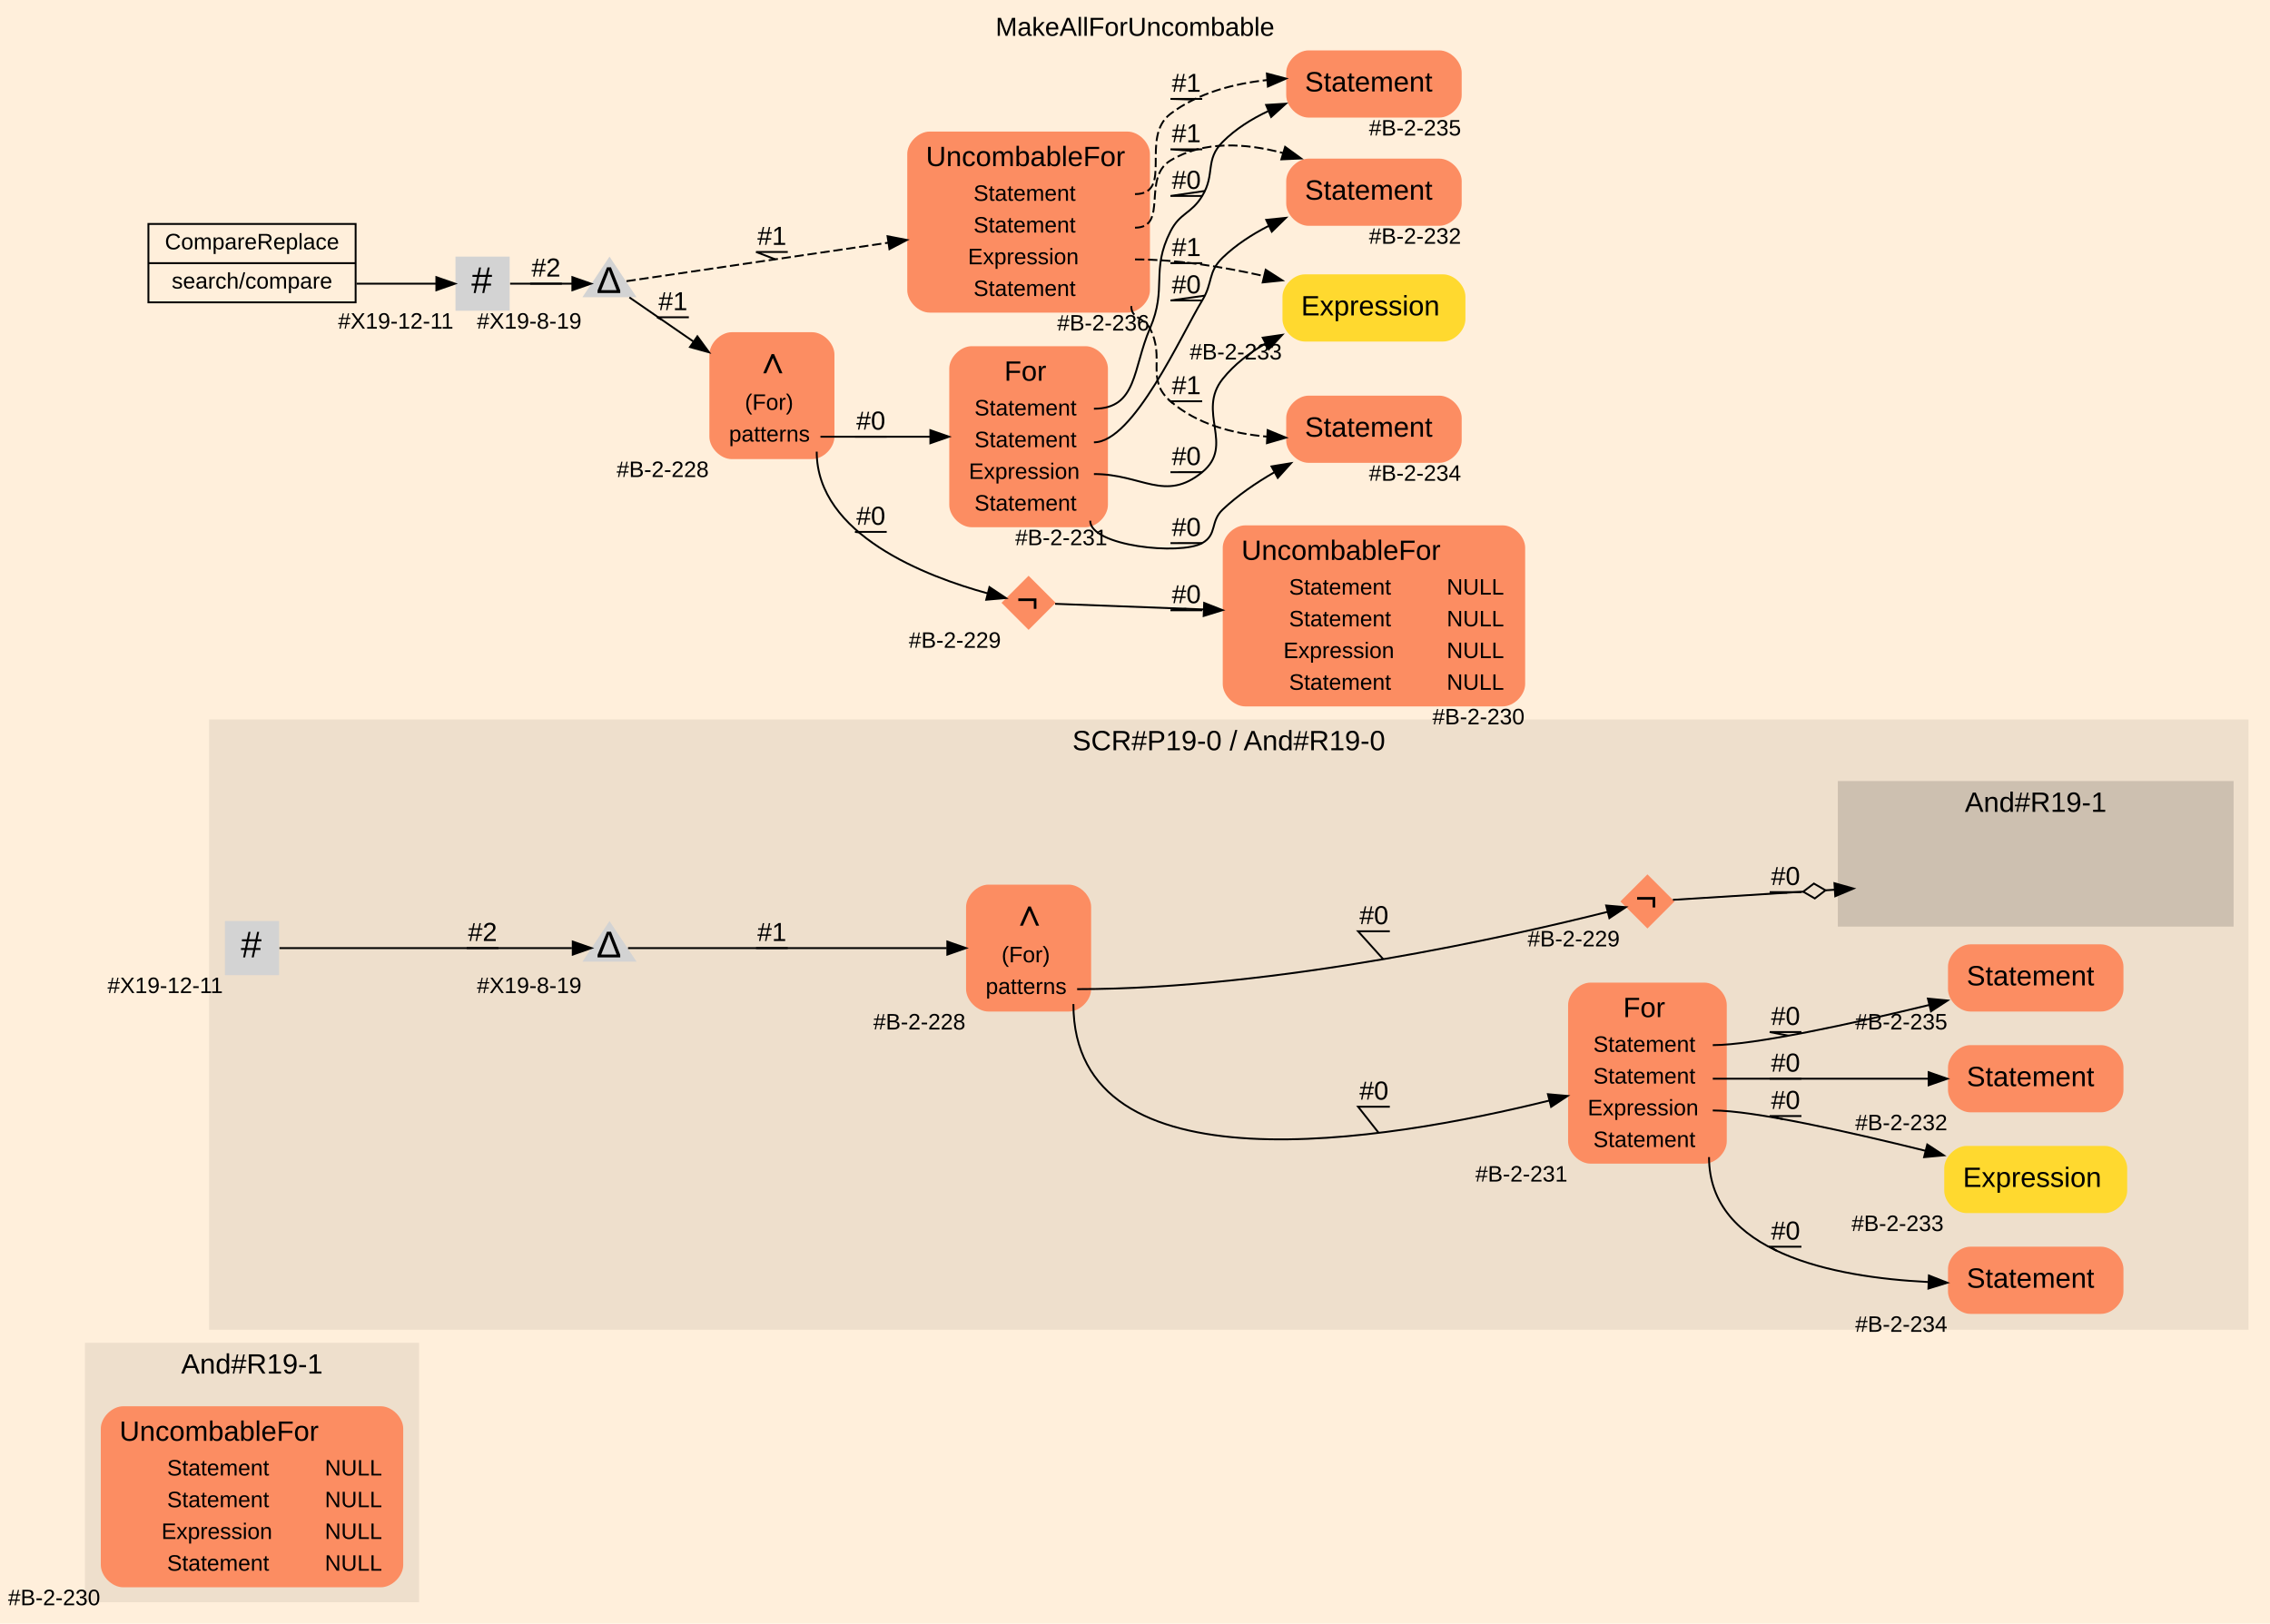
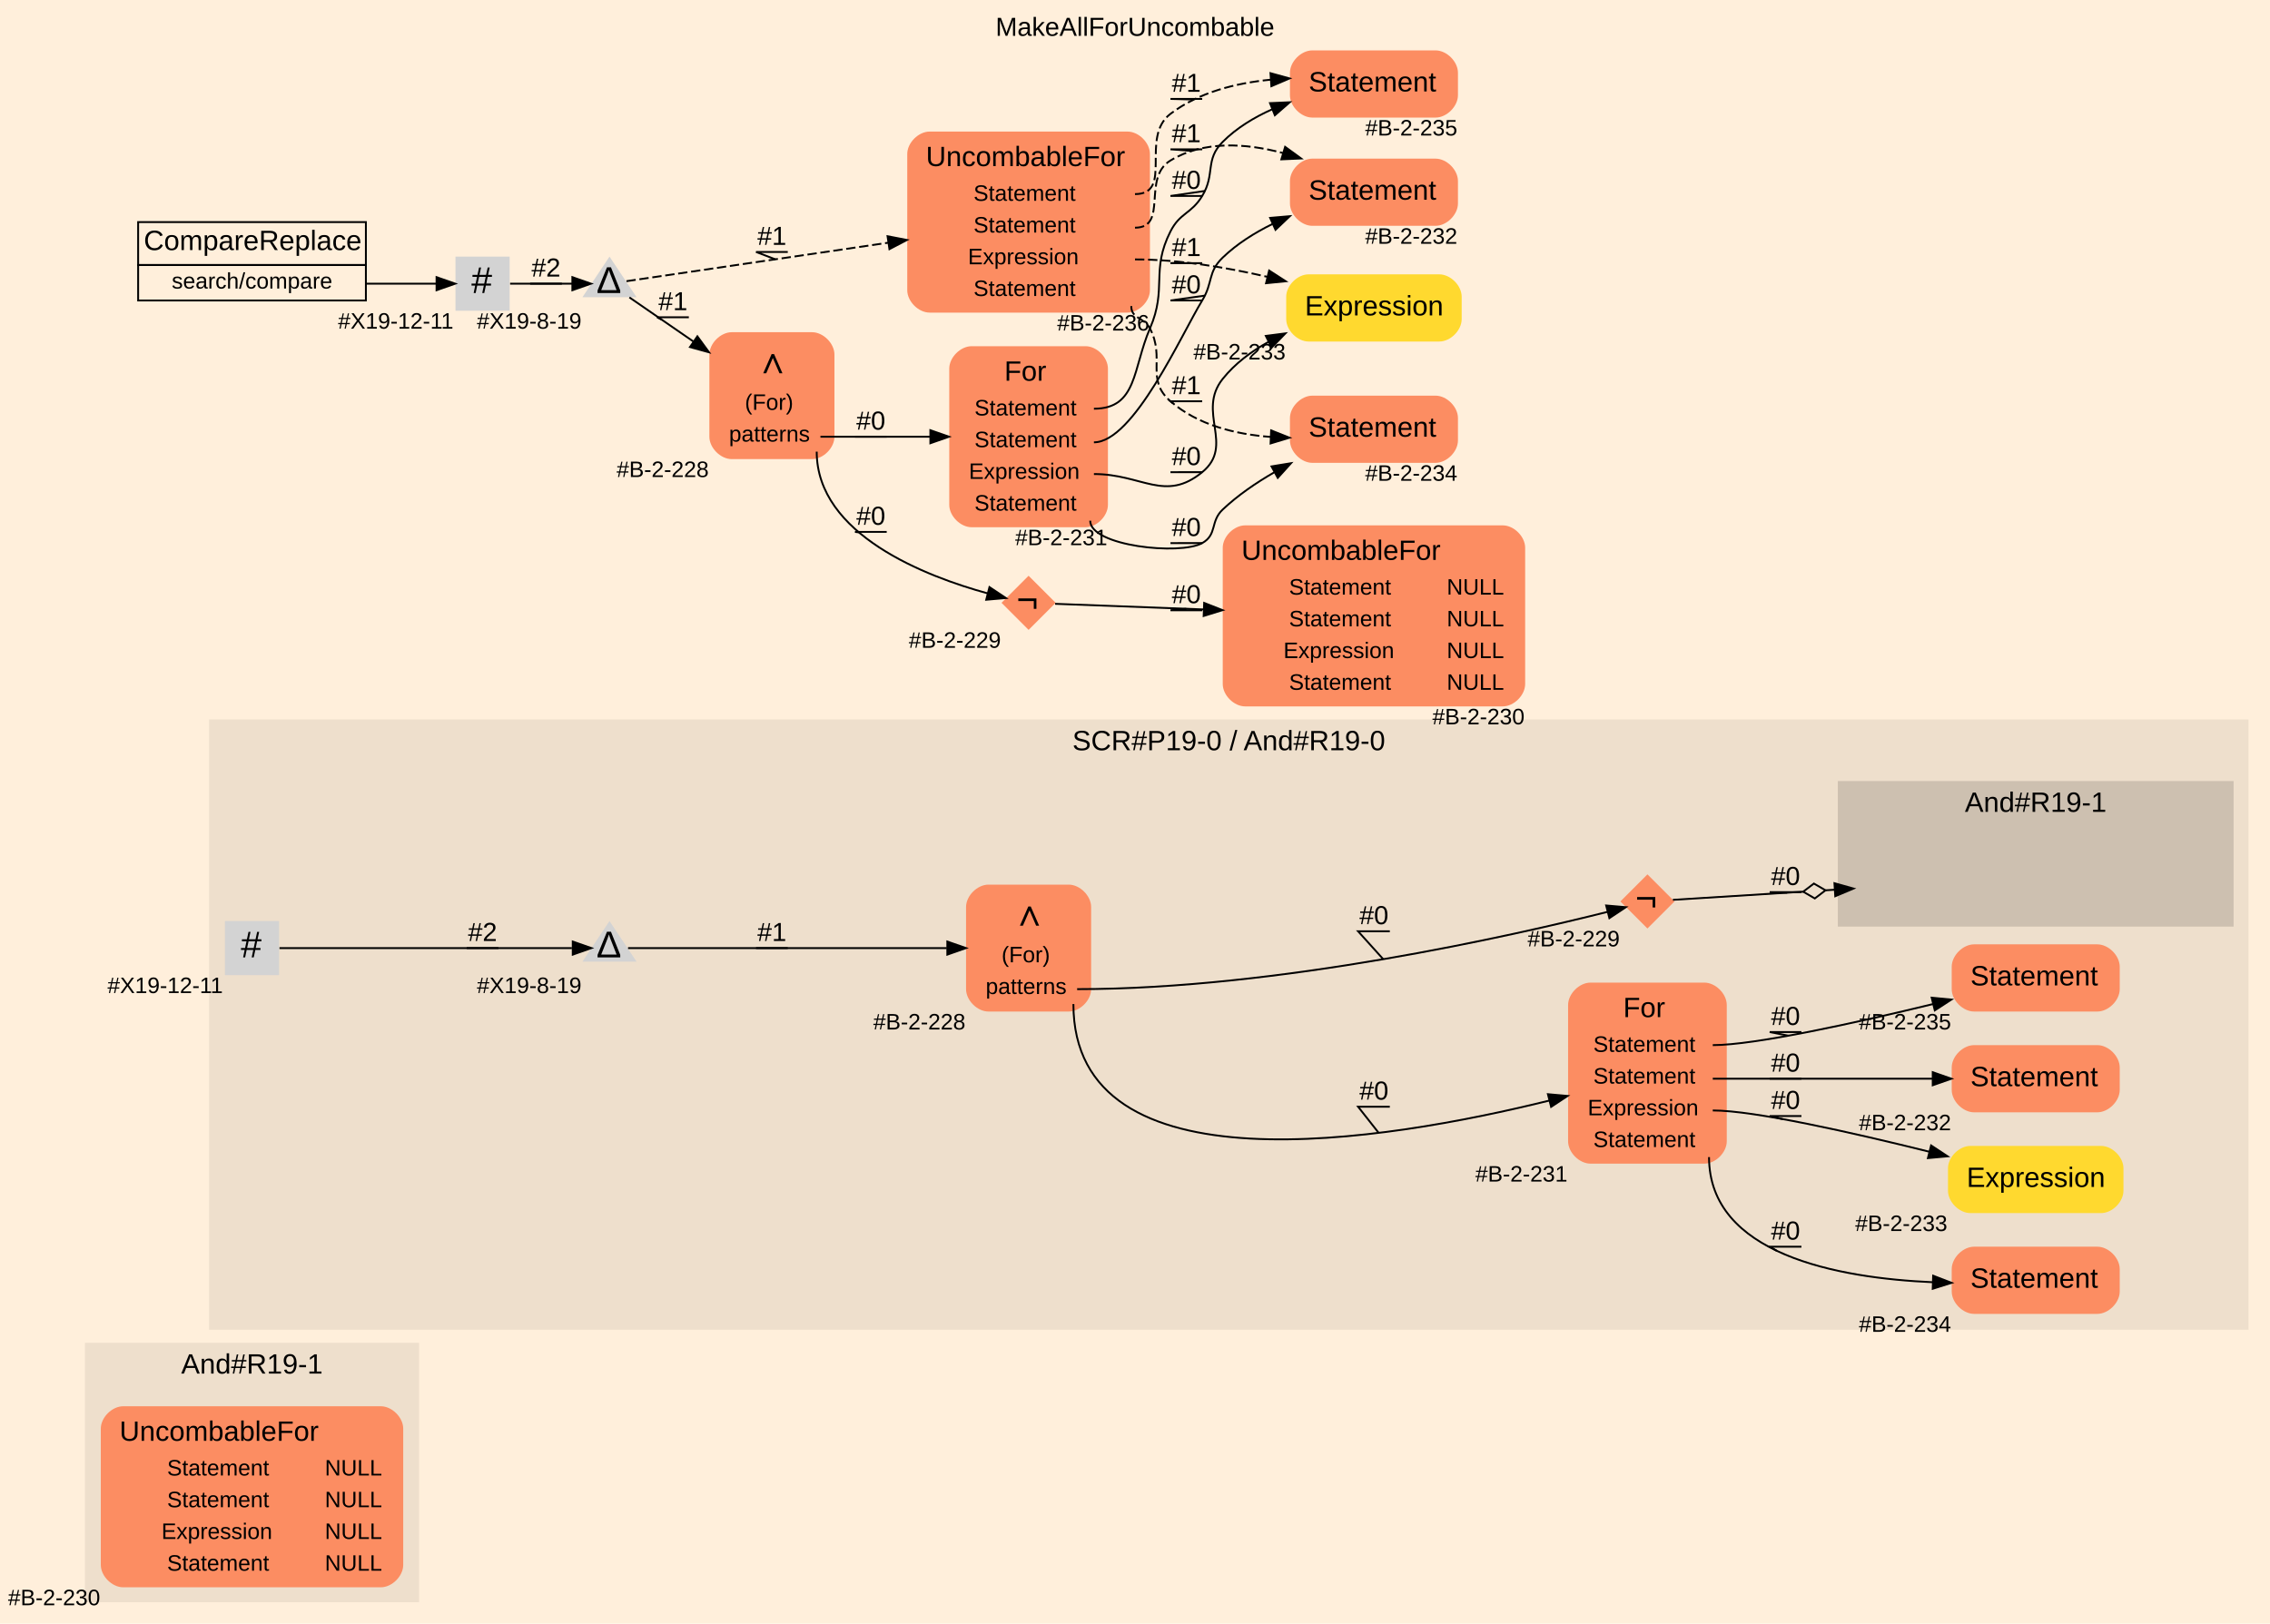
<svg xmlns="http://www.w3.org/2000/svg" width="1216pt" height="870pt" viewBox="0.00 0.00 1216.00 870.00">
  <g id="graph0" class="graph" transform="scale(1 1) rotate(0) translate(4 866)">
    <polygon fill="#ffefdb" stroke="transparent" points="-4,4 -4,-866 1212,-866 1212,4 -4,4" />
    <text text-anchor="middle" x="604" y="-846.8" font-family="Arial" font-size="14.00" fill="#000000">MakeAllForUncombable</text>
    <g id="clust1" class="cluster">
      <polygon fill="#eedfcc" stroke="#eedfcc" points="42,-8 42,-146 220,-146 220,-8 42,-8" />
      <text text-anchor="middle" x="131" y="-130" font-family="Arial" font-size="15.00" fill="#000000">And#R19-1</text>
    </g>
    <g id="clust2" class="cluster">
      <polygon fill="#eedfcc" stroke="#eedfcc" points="108.5,-154 108.5,-480 1200,-480 1200,-154 108.5,-154" />
      <text text-anchor="middle" x="654.25" y="-464" font-family="Arial" font-size="15.00" fill="#000000">SCR#P19-0 / And#R19-0</text>
    </g>
    <g id="clust3" class="cluster">
      <polygon fill="#cdc0b0" stroke="#cdc0b0" points="981,-370 981,-447 1192,-447 1192,-370 981,-370" />
      <text text-anchor="middle" x="1086.5" y="-431" font-family="Arial" font-size="15.00" fill="#000000">And#R19-1</text>
    </g>
    <g id="node1" class="node">
      <path fill="#fc8d62" stroke="transparent" d="M200,-112.5C200,-112.5 62,-112.5 62,-112.5 56,-112.5 50,-106.5 50,-100.5 50,-100.5 50,-27.5 50,-27.5 50,-21.5 56,-15.5 62,-15.5 62,-15.5 200,-15.5 200,-15.5 206,-15.5 212,-21.5 212,-27.5 212,-27.5 212,-100.5 212,-100.5 212,-106.5 206,-112.5 200,-112.5" />
      <text text-anchor="start" x="60" y="-94" font-family="Arial" font-size="15.00" fill="#000000">UncombableFor</text>
      <text text-anchor="start" x="85.5" y="-75.4" font-family="Arial" font-size="12.00" fill="#000000">Statement</text>
      <text text-anchor="start" x="170" y="-75.4" font-family="Arial" font-size="12.00" fill="#000000">NULL</text>
      <text text-anchor="start" x="85.5" y="-58.4" font-family="Arial" font-size="12.00" fill="#000000">Statement</text>
      <text text-anchor="start" x="170" y="-58.4" font-family="Arial" font-size="12.00" fill="#000000">NULL</text>
      <text text-anchor="start" x="82.5" y="-41.4" font-family="Arial" font-size="12.00" fill="#000000">Expression</text>
      <text text-anchor="start" x="170" y="-41.4" font-family="Arial" font-size="12.00" fill="#000000">NULL</text>
      <text text-anchor="start" x="85.5" y="-24.4" font-family="Arial" font-size="12.00" fill="#000000">Statement</text>
      <text text-anchor="start" x="170" y="-24.4" font-family="Arial" font-size="12.00" fill="#000000">NULL</text>
      <text text-anchor="middle" x="25" y="-5.9" font-family="Arial" font-size="12.00" fill="#000000">#B-2-230</text>
    </g>
    <g id="node2" class="node">
-       <path fill="#fc8d62" stroke="transparent" d="M1121.5,-360C1121.5,-360 1051.5,-360 1051.5,-360 1045.5,-360 1039.5,-354 1039.5,-348 1039.5,-348 1039.5,-336 1039.5,-336 1039.5,-330 1045.5,-324 1051.5,-324 1051.5,-324 1121.5,-324 1121.5,-324 1127.5,-324 1133.5,-330 1133.5,-336 1133.5,-336 1133.5,-348 1133.5,-348 1133.5,-354 1127.5,-360 1121.5,-360" />
-       <text text-anchor="start" x="1049.5" y="-338" font-family="Arial" font-size="15.00" fill="#000000">Statement</text>
-       <text text-anchor="middle" x="1014.5" y="-314.4" font-family="Arial" font-size="12.00" fill="#000000">#B-2-235</text>
+       <path fill="#fc8d62" stroke="transparent" d="M1119.5,-360C1119.5,-360 1053.5,-360 1053.5,-360 1047.5,-360 1041.5,-354 1041.5,-348 1041.5,-348 1041.5,-336 1041.5,-336 1041.5,-330 1047.5,-324 1053.5,-324 1053.5,-324 1119.5,-324 1119.5,-324 1125.5,-324 1131.5,-330 1131.5,-336 1131.5,-336 1131.5,-348 1131.5,-348 1131.5,-354 1125.5,-360 1119.5,-360" />
+       <text text-anchor="start" x="1051.5" y="-338" font-family="Arial" font-size="15.00" fill="#000000">Statement</text>
+       <text text-anchor="middle" x="1016.5" y="-314.4" font-family="Arial" font-size="12.00" fill="#000000">#B-2-235</text>
    </g>
    <g id="node3" class="node">
-       <path fill="#fc8d62" stroke="transparent" d="M1121.5,-306C1121.5,-306 1051.5,-306 1051.5,-306 1045.5,-306 1039.5,-300 1039.5,-294 1039.5,-294 1039.5,-282 1039.5,-282 1039.5,-276 1045.5,-270 1051.5,-270 1051.5,-270 1121.5,-270 1121.5,-270 1127.5,-270 1133.5,-276 1133.5,-282 1133.5,-282 1133.5,-294 1133.5,-294 1133.5,-300 1127.5,-306 1121.5,-306" />
-       <text text-anchor="start" x="1049.5" y="-284" font-family="Arial" font-size="15.00" fill="#000000">Statement</text>
-       <text text-anchor="middle" x="1014.5" y="-260.4" font-family="Arial" font-size="12.00" fill="#000000">#B-2-232</text>
+       <path fill="#fc8d62" stroke="transparent" d="M1119.5,-306C1119.5,-306 1053.5,-306 1053.5,-306 1047.5,-306 1041.5,-300 1041.5,-294 1041.5,-294 1041.5,-282 1041.5,-282 1041.5,-276 1047.5,-270 1053.5,-270 1053.5,-270 1119.5,-270 1119.5,-270 1125.5,-270 1131.5,-276 1131.5,-282 1131.5,-282 1131.5,-294 1131.5,-294 1131.5,-300 1125.5,-306 1119.5,-306" />
+       <text text-anchor="start" x="1051.5" y="-284" font-family="Arial" font-size="15.00" fill="#000000">Statement</text>
+       <text text-anchor="middle" x="1016.5" y="-260.4" font-family="Arial" font-size="12.00" fill="#000000">#B-2-232</text>
    </g>
    <g id="node4" class="node">
      <path fill="#fc8d62" stroke="transparent" d="M568.5,-392C568.5,-392 525.5,-392 525.5,-392 519.5,-392 513.5,-386 513.5,-380 513.5,-380 513.5,-336 513.5,-336 513.5,-330 519.5,-324 525.5,-324 525.5,-324 568.5,-324 568.5,-324 574.5,-324 580.5,-330 580.5,-336 580.5,-336 580.5,-380 580.5,-380 580.5,-386 574.5,-392 568.5,-392" />
      <text text-anchor="start" x="537.5" y="-370" font-family="Arial" font-size="20.00" fill="#000000">∧</text>
      <text text-anchor="start" x="532.5" y="-350.4" font-family="Arial" font-size="12.00" fill="#000000">(For)</text>
      <text text-anchor="start" x="524" y="-333.4" font-family="Arial" font-size="12.00" fill="#000000">patterns</text>
      <text text-anchor="middle" x="488.5" y="-314.4" font-family="Arial" font-size="12.00" fill="#000000">#B-2-228</text>
    </g>
    <g id="node6" class="node">
      <path fill="#fc8d62" stroke="transparent" d="M909,-339.5C909,-339.5 848,-339.5 848,-339.5 842,-339.5 836,-333.5 836,-327.5 836,-327.5 836,-254.5 836,-254.5 836,-248.5 842,-242.5 848,-242.5 848,-242.5 909,-242.5 909,-242.5 915,-242.5 921,-248.5 921,-254.5 921,-254.5 921,-327.5 921,-327.5 921,-333.5 915,-339.5 909,-339.5" />
      <text text-anchor="start" x="865.5" y="-321" font-family="Arial" font-size="15.00" fill="#000000">For</text>
      <text text-anchor="start" x="849.5" y="-302.4" font-family="Arial" font-size="12.00" fill="#000000">Statement</text>
      <text text-anchor="start" x="849.5" y="-285.4" font-family="Arial" font-size="12.00" fill="#000000">Statement</text>
      <text text-anchor="start" x="846.5" y="-268.4" font-family="Arial" font-size="12.00" fill="#000000">Expression</text>
      <text text-anchor="start" x="849.5" y="-251.4" font-family="Arial" font-size="12.00" fill="#000000">Statement</text>
      <text text-anchor="middle" x="811" y="-232.9" font-family="Arial" font-size="12.00" fill="#000000">#B-2-231</text>
    </g>
    <g id="edge2" class="edge">
      <path fill="none" stroke="#000000" d="M571,-328C571,-226.521 738.121,-254.556 825.956,-276.299" />
      <polygon fill="#000000" stroke="#000000" points="825.19,-279.716 835.743,-278.777 826.908,-272.93 825.19,-279.716" />
      <text text-anchor="middle" x="732" y="-276.8" font-family="Arial" font-size="14.00" fill="#000000">#0</text>
      <polyline fill="none" stroke="#000000" points="740.5,-273 723.5,-273 734.538,-258.984 " />
    </g>
    <g id="node7" class="node">
      <polygon fill="#fc8d62" stroke="#000000" stroke-width="0" points="878.5,-397.5 864,-383 878.5,-368.5 893,-383 878.5,-397.5" />
      <text text-anchor="start" x="872" y="-378" font-family="Arial" font-size="20.00" fill="#000000">¬</text>
      <text text-anchor="middle" x="839" y="-358.9" font-family="Arial" font-size="12.00" fill="#000000">#B-2-229</text>
    </g>
    <g id="edge1" class="edge">
      <path fill="none" stroke="#000000" d="M573,-336C680.76,-336 807.442,-364.92 857.053,-377.389" />
      <polygon fill="#000000" stroke="#000000" points="856.39,-380.832 866.945,-379.916 858.122,-374.05 856.39,-380.832" />
      <text text-anchor="middle" x="732" y="-370.8" font-family="Arial" font-size="14.00" fill="#000000">#0</text>
      <polyline fill="none" stroke="#000000" points="740.5,-367 723.5,-367 736.983,-352.044 " />
    </g>
    <g id="node5" class="node">
      <polygon fill="#d3d3d3" stroke="#000000" stroke-width="0" points="145.5,-372.5 116.5,-372.5 116.5,-343.5 145.5,-343.5 145.5,-372.5" />
      <text text-anchor="start" x="125" y="-353" font-family="Arial" font-size="20.00" fill="#000000">#</text>
      <text text-anchor="middle" x="84.5" y="-333.9" font-family="Arial" font-size="12.00" fill="#000000">#X19-12-11</text>
    </g>
    <g id="node9" class="node">
      <polygon fill="#d3d3d3" stroke="#000000" stroke-width="0" points="322.5,-372.5 308,-350.75 337,-350.75 322.5,-372.5" />
      <text text-anchor="start" x="315.5" y="-353" font-family="Arial" font-size="20.00" fill="#000000">Δ</text>
      <text text-anchor="middle" x="279.5" y="-333.9" font-family="Arial" font-size="12.00" fill="#000000">#X19-8-19</text>
    </g>
    <g id="edge3" class="edge">
      <path fill="none" stroke="#000000" d="M145.709,-358C179.68,-358 263.642,-358 302.356,-358" />
      <polygon fill="#000000" stroke="#000000" points="302.813,-361.5 312.812,-358 302.812,-354.5 302.813,-361.5" />
      <text text-anchor="middle" x="254.5" y="-361.8" font-family="Arial" font-size="14.00" fill="#000000">#2</text>
      <polyline fill="none" stroke="#000000" points="263,-358 246,-358 254.357,-358 " />
    </g>
    <g id="edge4" class="edge">
-       <path fill="none" stroke="#000000" d="M913.5,-306C935.677,-306 987.984,-317.482 1029.315,-327.478" />
-       <polygon fill="#000000" stroke="#000000" points="1028.747,-330.942 1039.292,-329.912 1030.407,-324.141 1028.747,-330.942" />
+       <path fill="none" stroke="#000000" d="M913.5,-306C936.079,-306 989.89,-317.902 1031.551,-328.019" />
+       <polygon fill="#000000" stroke="#000000" points="1030.768,-331.431 1041.314,-330.411 1032.434,-324.632 1030.768,-331.431" />
      <text text-anchor="middle" x="952.5" y="-316.8" font-family="Arial" font-size="14.00" fill="#000000">#0</text>
-       <polyline fill="none" stroke="#000000" points="961,-313 944,-313 954.097,-311.071 " />
+       <polyline fill="none" stroke="#000000" points="961,-313 944,-313 954.052,-311.062 " />
    </g>
    <g id="edge5" class="edge">
-       <path fill="none" stroke="#000000" d="M913.5,-288C952.015,-288 995.353,-288 1029.018,-288" />
-       <polygon fill="#000000" stroke="#000000" points="1029.139,-291.5 1039.139,-288 1029.139,-284.5 1029.139,-291.5" />
+       <path fill="none" stroke="#000000" d="M913.5,-288C952.831,-288 997.193,-288 1031.146,-288" />
+       <polygon fill="#000000" stroke="#000000" points="1031.332,-291.5 1041.332,-288 1031.332,-284.5 1031.332,-291.5" />
      <text text-anchor="middle" x="952.5" y="-291.8" font-family="Arial" font-size="14.00" fill="#000000">#0</text>
-       <polyline fill="none" stroke="#000000" points="961,-288 944,-288 952.459,-288 " />
+       <polyline fill="none" stroke="#000000" points="961,-288 944,-288 952.336,-288 " />
    </g>
    <g id="node8" class="node">
-       <path fill="#ffd92f" stroke="transparent" d="M1123.5,-252C1123.5,-252 1049.5,-252 1049.5,-252 1043.5,-252 1037.5,-246 1037.5,-240 1037.5,-240 1037.5,-228 1037.5,-228 1037.5,-222 1043.5,-216 1049.5,-216 1049.5,-216 1123.5,-216 1123.5,-216 1129.5,-216 1135.5,-222 1135.5,-228 1135.5,-228 1135.5,-240 1135.5,-240 1135.5,-246 1129.5,-252 1123.5,-252" />
-       <text text-anchor="start" x="1047.5" y="-230" font-family="Arial" font-size="15.00" fill="#000000">Expression</text>
-       <text text-anchor="middle" x="1012.5" y="-206.4" font-family="Arial" font-size="12.00" fill="#000000">#B-2-233</text>
+       <path fill="#ffd92f" stroke="transparent" d="M1121.5,-252C1121.5,-252 1051.5,-252 1051.5,-252 1045.5,-252 1039.5,-246 1039.5,-240 1039.5,-240 1039.5,-228 1039.5,-228 1039.5,-222 1045.5,-216 1051.5,-216 1051.5,-216 1121.5,-216 1121.5,-216 1127.5,-216 1133.5,-222 1133.5,-228 1133.5,-228 1133.5,-240 1133.5,-240 1133.5,-246 1127.5,-252 1121.5,-252" />
+       <text text-anchor="start" x="1049.5" y="-230" font-family="Arial" font-size="15.00" fill="#000000">Expression</text>
+       <text text-anchor="middle" x="1014.5" y="-206.4" font-family="Arial" font-size="12.00" fill="#000000">#B-2-233</text>
    </g>
    <g id="edge6" class="edge">
-       <path fill="none" stroke="#000000" d="M913.5,-271C935.348,-271 986.343,-259.573 1027.341,-249.419" />
-       <polygon fill="#000000" stroke="#000000" points="1028.404,-252.761 1037.256,-246.941 1026.706,-245.97 1028.404,-252.761" />
+       <path fill="none" stroke="#000000" d="M913.5,-271C935.75,-271 988.228,-259.149 1029.592,-248.861" />
+       <polygon fill="#000000" stroke="#000000" points="1030.457,-252.252 1039.304,-246.423 1028.753,-245.463 1030.457,-252.252" />
      <text text-anchor="middle" x="952.5" y="-271.8" font-family="Arial" font-size="14.00" fill="#000000">#0</text>
-       <polyline fill="none" stroke="#000000" points="961,-268 944,-268 951.021,-266.361 " />
+       <polyline fill="none" stroke="#000000" points="961,-268 944,-268 950.947,-266.375 " />
    </g>
    <g id="node10" class="node">
-       <path fill="#fc8d62" stroke="transparent" d="M1121.5,-198C1121.5,-198 1051.5,-198 1051.5,-198 1045.5,-198 1039.5,-192 1039.5,-186 1039.5,-186 1039.5,-174 1039.5,-174 1039.5,-168 1045.5,-162 1051.5,-162 1051.5,-162 1121.5,-162 1121.5,-162 1127.5,-162 1133.5,-168 1133.5,-174 1133.5,-174 1133.5,-186 1133.5,-186 1133.5,-192 1127.5,-198 1121.5,-198" />
-       <text text-anchor="start" x="1049.5" y="-176" font-family="Arial" font-size="15.00" fill="#000000">Statement</text>
-       <text text-anchor="middle" x="1014.5" y="-152.4" font-family="Arial" font-size="12.00" fill="#000000">#B-2-234</text>
+       <path fill="#fc8d62" stroke="transparent" d="M1119.5,-198C1119.5,-198 1053.5,-198 1053.5,-198 1047.5,-198 1041.5,-192 1041.5,-186 1041.5,-186 1041.5,-174 1041.5,-174 1041.5,-168 1047.5,-162 1053.5,-162 1053.5,-162 1119.5,-162 1119.5,-162 1125.5,-162 1131.5,-168 1131.5,-174 1131.5,-174 1131.5,-186 1131.5,-186 1131.5,-192 1125.5,-198 1119.5,-198" />
+       <text text-anchor="start" x="1051.5" y="-176" font-family="Arial" font-size="15.00" fill="#000000">Statement</text>
+       <text text-anchor="middle" x="1016.5" y="-152.4" font-family="Arial" font-size="12.00" fill="#000000">#B-2-234</text>
    </g>
    <g id="edge7" class="edge">
-       <path fill="none" stroke="#000000" d="M911.5,-246C911.5,-194.813 977.857,-181.64 1028.849,-179.073" />
-       <polygon fill="#000000" stroke="#000000" points="1029.282,-182.56 1039.142,-178.685 1029.018,-175.565 1029.282,-182.56" />
+       <path fill="none" stroke="#000000" d="M911.5,-246C911.5,-193.945 980.127,-181.204 1031.429,-178.952" />
+       <polygon fill="#000000" stroke="#000000" points="1031.55,-182.45 1041.433,-178.633 1031.327,-175.453 1031.55,-182.45" />
      <text text-anchor="middle" x="952.5" y="-201.8" font-family="Arial" font-size="14.00" fill="#000000">#0</text>
-       <polyline fill="none" stroke="#000000" points="961,-198 944,-198 947.866,-195.752 " />
+       <polyline fill="none" stroke="#000000" points="961,-198 944,-198 947.885,-195.744 " />
    </g>
    <g id="node11" class="node">
</g>
    <g id="edge8" class="edge">
      <path fill="none" stroke="#000000" d="M892.148,-383.853C907.362,-384.804 933.582,-386.443 961.925,-388.214" />
      <polygon fill="#000000" stroke="#000000" points="978.677,-392.768 988.876,-389.899 979.114,-385.781 978.677,-392.768" />
      <polyline fill="none" stroke="#000000" points="978.895,-389.275 973.905,-388.963 " />
      <polygon fill="none" stroke="#000000" points="961.928,-388.214 968.166,-384.596 973.905,-388.963 967.667,-392.581 961.928,-388.214" />
      <text text-anchor="middle" x="952.5" y="-391.8" font-family="Arial" font-size="14.00" fill="#000000">#0</text>
      <polyline fill="none" stroke="#000000" points="961,-388 944,-388 953.364,-387.679 " />
    </g>
    <g id="edge9" class="edge">
      <path fill="none" stroke="#000000" d="M332.436,-358C361.792,-358 449.43,-358 503.192,-358" />
      <polygon fill="#000000" stroke="#000000" points="503.465,-361.5 513.465,-358 503.465,-354.5 503.465,-361.5" />
      <text text-anchor="middle" x="409.5" y="-361.8" font-family="Arial" font-size="14.00" fill="#000000">#1</text>
      <polyline fill="none" stroke="#000000" points="418,-358 401,-358 408.473,-358 " />
    </g>
    <g id="node12" class="node">
-       <polygon fill="#ffefdb" stroke="#000000" points="75.5,-704 75.5,-746 186.5,-746 186.5,-704 75.5,-704" />
-       <text text-anchor="middle" x="131" y="-732.4" font-family="Arial" font-size="12.00" fill="#000000">CompareReplace</text>
-       <polyline fill="none" stroke="#000000" points="75.5,-725 186.5,-725 " />
-       <text text-anchor="middle" x="131" y="-711.4" font-family="Arial" font-size="12.00" fill="#000000">search/compare</text>
+       <polygon fill="#ffefdb" stroke="transparent" points="200,-751 62,-751 62,-701 200,-701 200,-751" />
+       <polygon fill="none" stroke="#000000" points="70,-724 70,-747 192,-747 192,-724 70,-724" />
+       <text text-anchor="start" x="73" y="-732" font-family="Arial" font-size="15.00" fill="#000000">CompareReplace</text>
+       <polygon fill="none" stroke="#000000" points="70,-705 70,-724 192,-724 192,-705 70,-705" />
+       <text text-anchor="start" x="88" y="-711.4" font-family="Arial" font-size="12.00" fill="#000000">search/compare</text>
    </g>
    <g id="node13" class="node">
      <polygon fill="#d3d3d3" stroke="#000000" stroke-width="0" points="269,-728.5 240,-728.5 240,-699.5 269,-699.5 269,-728.5" />
      <text text-anchor="start" x="248.5" y="-709" font-family="Arial" font-size="20.00" fill="#000000">#</text>
      <text text-anchor="middle" x="208" y="-689.9" font-family="Arial" font-size="12.00" fill="#000000">#X19-12-11</text>
    </g>
    <g id="edge10" class="edge">
-       <path fill="none" stroke="#000000" d="M187,-714C201.049,-714 216.742,-714 229.459,-714" />
-       <polygon fill="#000000" stroke="#000000" points="229.752,-717.5 239.752,-714 229.752,-710.5 229.752,-717.5" />
+       <path fill="none" stroke="#000000" d="M192,-714C204.416,-714 218.22,-714 229.69,-714" />
+       <polygon fill="#000000" stroke="#000000" points="229.851,-717.5 239.851,-714 229.851,-710.5 229.851,-717.5" />
    </g>
    <g id="node14" class="node">
      <polygon fill="#d3d3d3" stroke="#000000" stroke-width="0" points="322.5,-728.5 308,-706.75 337,-706.75 322.5,-728.5" />
      <text text-anchor="start" x="315.5" y="-709" font-family="Arial" font-size="20.00" fill="#000000">Δ</text>
      <text text-anchor="middle" x="279.5" y="-689.9" font-family="Arial" font-size="12.00" fill="#000000">#X19-8-19</text>
    </g>
    <g id="edge11" class="edge">
      <path fill="none" stroke="#000000" d="M269.255,-714C278.996,-714 291.879,-714 302.533,-714" />
      <polygon fill="#000000" stroke="#000000" points="302.603,-717.5 312.603,-714 302.603,-710.5 302.603,-717.5" />
      <text text-anchor="middle" x="288.5" y="-717.8" font-family="Arial" font-size="14.00" fill="#000000">#2</text>
      <polyline fill="none" stroke="#000000" points="297,-714 280,-714 288.262,-714 " />
    </g>
    <g id="node15" class="node">
      <path fill="#fc8d62" stroke="transparent" d="M431,-688C431,-688 388,-688 388,-688 382,-688 376,-682 376,-676 376,-676 376,-632 376,-632 376,-626 382,-620 388,-620 388,-620 431,-620 431,-620 437,-620 443,-626 443,-632 443,-632 443,-676 443,-676 443,-682 437,-688 431,-688" />
      <text text-anchor="start" x="400" y="-666" font-family="Arial" font-size="20.00" fill="#000000">∧</text>
      <text text-anchor="start" x="395" y="-646.4" font-family="Arial" font-size="12.00" fill="#000000">(For)</text>
      <text text-anchor="start" x="386.5" y="-629.4" font-family="Arial" font-size="12.00" fill="#000000">patterns</text>
      <text text-anchor="middle" x="351" y="-610.4" font-family="Arial" font-size="12.00" fill="#000000">#B-2-228</text>
    </g>
    <g id="edge12" class="edge">
      <path fill="none" stroke="#000000" d="M333.168,-706.643C341.878,-700.636 354.786,-691.734 367.52,-682.952" />
      <polygon fill="#000000" stroke="#000000" points="369.572,-685.788 375.817,-677.23 365.598,-680.026 369.572,-685.788" />
      <text text-anchor="middle" x="356.5" y="-699.8" font-family="Arial" font-size="14.00" fill="#000000">#1</text>
      <polyline fill="none" stroke="#000000" points="365,-696 348,-696 350.509,-694.683 " />
    </g>
    <g id="node23" class="node">
      <path fill="#fc8d62" stroke="transparent" d="M600,-795.5C600,-795.5 494,-795.5 494,-795.5 488,-795.5 482,-789.5 482,-783.5 482,-783.5 482,-710.5 482,-710.5 482,-704.5 488,-698.5 494,-698.5 494,-698.5 600,-698.5 600,-698.5 606,-698.5 612,-704.5 612,-710.5 612,-710.5 612,-783.5 612,-783.5 612,-789.5 606,-795.5 600,-795.5" />
      <text text-anchor="start" x="492" y="-777" font-family="Arial" font-size="15.00" fill="#000000">UncombableFor</text>
      <text text-anchor="start" x="517.5" y="-758.4" font-family="Arial" font-size="12.00" fill="#000000">Statement</text>
      <text text-anchor="start" x="517.5" y="-741.4" font-family="Arial" font-size="12.00" fill="#000000">Statement</text>
      <text text-anchor="start" x="514.5" y="-724.4" font-family="Arial" font-size="12.00" fill="#000000">Expression</text>
      <text text-anchor="start" x="517.5" y="-707.4" font-family="Arial" font-size="12.00" fill="#000000">Statement</text>
      <text text-anchor="middle" x="587" y="-688.9" font-family="Arial" font-size="12.00" fill="#000000">#B-2-236</text>
    </g>
    <g id="edge13" class="edge">
      <path fill="none" stroke="#000000" stroke-dasharray="5,2" d="M331.579,-715.335C355.045,-718.784 419.536,-728.264 471.885,-735.958" />
      <polygon fill="#000000" stroke="#000000" points="471.438,-739.43 481.84,-737.422 472.456,-732.505 471.438,-739.43" />
      <text text-anchor="middle" x="409.5" y="-734.8" font-family="Arial" font-size="14.00" fill="#000000">#1</text>
      <polyline fill="none" stroke="#000000" points="418,-731 401,-731 411.307,-727.054 " />
    </g>
    <g id="node16" class="node">
      <polygon fill="#fc8d62" stroke="#000000" stroke-width="0" points="547,-557.5 532.5,-543 547,-528.5 561.5,-543 547,-557.5" />
      <text text-anchor="start" x="540.5" y="-538" font-family="Arial" font-size="20.00" fill="#000000">¬</text>
      <text text-anchor="middle" x="507.5" y="-518.9" font-family="Arial" font-size="12.00" fill="#000000">#B-2-229</text>
    </g>
    <g id="edge14" class="edge">
      <path fill="none" stroke="#000000" d="M433.5,-624C433.5,-579.438 492.184,-557.081 525.158,-548.036" />
      <polygon fill="#000000" stroke="#000000" points="526.033,-551.425 534.854,-545.556 524.298,-544.643 526.033,-551.425" />
      <text text-anchor="middle" x="462.5" y="-584.8" font-family="Arial" font-size="14.00" fill="#000000">#0</text>
      <polyline fill="none" stroke="#000000" points="471,-581 454,-581 456.111,-580.747 " />
    </g>
    <g id="node18" class="node">
      <path fill="#fc8d62" stroke="transparent" d="M577.5,-680.5C577.5,-680.5 516.5,-680.5 516.5,-680.5 510.5,-680.5 504.5,-674.5 504.5,-668.5 504.5,-668.5 504.5,-595.5 504.5,-595.5 504.5,-589.5 510.5,-583.5 516.5,-583.5 516.5,-583.5 577.5,-583.5 577.5,-583.5 583.5,-583.5 589.5,-589.5 589.5,-595.5 589.5,-595.5 589.5,-668.5 589.5,-668.5 589.5,-674.5 583.5,-680.5 577.5,-680.5" />
      <text text-anchor="start" x="534" y="-662" font-family="Arial" font-size="15.00" fill="#000000">For</text>
      <text text-anchor="start" x="518" y="-643.4" font-family="Arial" font-size="12.00" fill="#000000">Statement</text>
      <text text-anchor="start" x="518" y="-626.4" font-family="Arial" font-size="12.00" fill="#000000">Statement</text>
      <text text-anchor="start" x="515" y="-609.4" font-family="Arial" font-size="12.00" fill="#000000">Expression</text>
      <text text-anchor="start" x="518" y="-592.4" font-family="Arial" font-size="12.00" fill="#000000">Statement</text>
      <text text-anchor="middle" x="564.5" y="-573.9" font-family="Arial" font-size="12.00" fill="#000000">#B-2-231</text>
    </g>
    <g id="edge15" class="edge">
      <path fill="none" stroke="#000000" d="M435.5,-632C454.691,-632 475.741,-632 494.331,-632" />
      <polygon fill="#000000" stroke="#000000" points="494.378,-635.5 504.378,-632 494.378,-628.5 494.378,-635.5" />
      <text text-anchor="middle" x="462.5" y="-635.8" font-family="Arial" font-size="14.00" fill="#000000">#0</text>
      <polyline fill="none" stroke="#000000" points="471,-632 454,-632 462.331,-632 " />
    </g>
    <g id="node17" class="node">
      <path fill="#fc8d62" stroke="transparent" d="M801,-584.5C801,-584.5 663,-584.5 663,-584.5 657,-584.5 651,-578.5 651,-572.5 651,-572.5 651,-499.5 651,-499.5 651,-493.5 657,-487.5 663,-487.5 663,-487.5 801,-487.5 801,-487.5 807,-487.5 813,-493.5 813,-499.5 813,-499.5 813,-572.5 813,-572.5 813,-578.5 807,-584.5 801,-584.5" />
      <text text-anchor="start" x="661" y="-566" font-family="Arial" font-size="15.00" fill="#000000">UncombableFor</text>
      <text text-anchor="start" x="686.5" y="-547.4" font-family="Arial" font-size="12.00" fill="#000000">Statement</text>
      <text text-anchor="start" x="771" y="-547.4" font-family="Arial" font-size="12.00" fill="#000000">NULL</text>
      <text text-anchor="start" x="686.5" y="-530.4" font-family="Arial" font-size="12.00" fill="#000000">Statement</text>
      <text text-anchor="start" x="771" y="-530.4" font-family="Arial" font-size="12.00" fill="#000000">NULL</text>
      <text text-anchor="start" x="683.5" y="-513.4" font-family="Arial" font-size="12.00" fill="#000000">Expression</text>
      <text text-anchor="start" x="771" y="-513.4" font-family="Arial" font-size="12.00" fill="#000000">NULL</text>
      <text text-anchor="start" x="686.5" y="-496.4" font-family="Arial" font-size="12.00" fill="#000000">Statement</text>
      <text text-anchor="start" x="771" y="-496.4" font-family="Arial" font-size="12.00" fill="#000000">NULL</text>
      <text text-anchor="middle" x="788" y="-477.9" font-family="Arial" font-size="12.00" fill="#000000">#B-2-230</text>
    </g>
    <g id="edge16" class="edge">
      <path fill="none" stroke="#000000" d="M561.21,-542.462C578.693,-541.801 609.883,-540.621 640.868,-539.448" />
      <polygon fill="#000000" stroke="#000000" points="641.043,-542.944 650.904,-539.068 640.778,-535.949 641.043,-542.944" />
      <text text-anchor="middle" x="631.5" y="-542.8" font-family="Arial" font-size="14.00" fill="#000000">#0</text>
      <polyline fill="none" stroke="#000000" points="640,-539 623,-539 631.436,-539.805 " />
    </g>
    <g id="node19" class="node">
-       <path fill="#fc8d62" stroke="transparent" d="M767,-839C767,-839 697,-839 697,-839 691,-839 685,-833 685,-827 685,-827 685,-815 685,-815 685,-809 691,-803 697,-803 697,-803 767,-803 767,-803 773,-803 779,-809 779,-815 779,-815 779,-827 779,-827 779,-833 773,-839 767,-839" />
-       <text text-anchor="start" x="695" y="-817" font-family="Arial" font-size="15.00" fill="#000000">Statement</text>
-       <text text-anchor="middle" x="754" y="-793.4" font-family="Arial" font-size="12.00" fill="#000000">#B-2-235</text>
+       <path fill="#fc8d62" stroke="transparent" d="M765,-839C765,-839 699,-839 699,-839 693,-839 687,-833 687,-827 687,-827 687,-815 687,-815 687,-809 693,-803 699,-803 699,-803 765,-803 765,-803 771,-803 777,-809 777,-815 777,-815 777,-827 777,-827 777,-833 771,-839 765,-839" />
+       <text text-anchor="start" x="697" y="-817" font-family="Arial" font-size="15.00" fill="#000000">Statement</text>
+       <text text-anchor="middle" x="752" y="-793.4" font-family="Arial" font-size="12.00" fill="#000000">#B-2-235</text>
    </g>
    <g id="edge17" class="edge">
-       <path fill="none" stroke="#000000" d="M582,-647C605.303,-647 602.737,-668.618 612,-690 621.39,-711.676 612.319,-720.93 623,-742 628.124,-752.107 634.114,-751.318 640,-761 647.161,-772.779 641.267,-780.238 651,-790 657.865,-796.885 666.419,-802.269 675.375,-806.471" />
-       <polygon fill="#000000" stroke="#000000" points="674.224,-809.784 684.799,-810.436 676.939,-803.332 674.224,-809.784" />
+       <path fill="none" stroke="#000000" d="M582,-647C605.303,-647 602.737,-668.618 612,-690 621.39,-711.676 612.319,-720.93 623,-742 628.124,-752.107 634.114,-751.318 640,-761 647.161,-772.779 641.267,-780.238 651,-790 658.412,-797.434 667.794,-803.118 677.524,-807.454" />
+       <polygon fill="#000000" stroke="#000000" points="676.322,-810.743 686.907,-811.211 678.924,-804.245 676.322,-810.743" />
      <text text-anchor="middle" x="631.5" y="-764.8" font-family="Arial" font-size="14.00" fill="#000000">#0</text>
      <polyline fill="none" stroke="#000000" points="640,-761 623,-761 641.453,-763.685 " />
    </g>
    <g id="node20" class="node">
-       <path fill="#fc8d62" stroke="transparent" d="M767,-781C767,-781 697,-781 697,-781 691,-781 685,-775 685,-769 685,-769 685,-757 685,-757 685,-751 691,-745 697,-745 697,-745 767,-745 767,-745 773,-745 779,-751 779,-757 779,-757 779,-769 779,-769 779,-775 773,-781 767,-781" />
-       <text text-anchor="start" x="695" y="-759" font-family="Arial" font-size="15.00" fill="#000000">Statement</text>
-       <text text-anchor="middle" x="754" y="-735.4" font-family="Arial" font-size="12.00" fill="#000000">#B-2-232</text>
+       <path fill="#fc8d62" stroke="transparent" d="M765,-781C765,-781 699,-781 699,-781 693,-781 687,-775 687,-769 687,-769 687,-757 687,-757 687,-751 693,-745 699,-745 699,-745 765,-745 765,-745 771,-745 777,-751 777,-757 777,-757 777,-769 777,-769 777,-775 771,-781 765,-781" />
+       <text text-anchor="start" x="697" y="-759" font-family="Arial" font-size="15.00" fill="#000000">Statement</text>
+       <text text-anchor="middle" x="752" y="-735.4" font-family="Arial" font-size="12.00" fill="#000000">#B-2-232</text>
    </g>
    <g id="edge18" class="edge">
-       <path fill="none" stroke="#000000" d="M582,-629C603.245,-629 628.914,-686.877 640,-705 645.913,-714.666 642.836,-720.142 651,-728 658.045,-734.781 666.612,-740.356 675.505,-744.905" />
-       <polygon fill="#000000" stroke="#000000" points="674.299,-748.206 684.839,-749.282 677.271,-741.868 674.299,-748.206" />
+       <path fill="none" stroke="#000000" d="M582,-629C603.245,-629 628.914,-686.877 640,-705 645.913,-714.666 642.836,-720.142 651,-728 658.611,-735.326 668,-741.245 677.656,-745.983" />
+       <polygon fill="#000000" stroke="#000000" points="676.391,-749.252 686.946,-750.171 679.268,-742.87 676.391,-749.252" />
      <text text-anchor="middle" x="631.5" y="-708.8" font-family="Arial" font-size="14.00" fill="#000000">#0</text>
      <polyline fill="none" stroke="#000000" points="640,-705 623,-705 641.443,-707.614 " />
    </g>
    <g id="node21" class="node">
-       <path fill="#ffd92f" stroke="transparent" d="M769,-719C769,-719 695,-719 695,-719 689,-719 683,-713 683,-707 683,-707 683,-695 683,-695 683,-689 689,-683 695,-683 695,-683 769,-683 769,-683 775,-683 781,-689 781,-695 781,-695 781,-707 781,-707 781,-713 775,-719 769,-719" />
-       <text text-anchor="start" x="693" y="-697" font-family="Arial" font-size="15.00" fill="#000000">Expression</text>
-       <text text-anchor="middle" x="658" y="-673.4" font-family="Arial" font-size="12.00" fill="#000000">#B-2-233</text>
+       <path fill="#ffd92f" stroke="transparent" d="M767,-719C767,-719 697,-719 697,-719 691,-719 685,-713 685,-707 685,-707 685,-695 685,-695 685,-689 691,-683 697,-683 697,-683 767,-683 767,-683 773,-683 779,-689 779,-695 779,-695 779,-707 779,-707 779,-713 773,-719 767,-719" />
+       <text text-anchor="start" x="695" y="-697" font-family="Arial" font-size="15.00" fill="#000000">Expression</text>
+       <text text-anchor="middle" x="660" y="-673.4" font-family="Arial" font-size="12.00" fill="#000000">#B-2-233</text>
    </g>
    <g id="edge19" class="edge">
-       <path fill="none" stroke="#000000" d="M582,-612C607.782,-612 620.046,-596.674 640,-613 657.61,-627.409 636.793,-645.227 651,-663 657.119,-670.654 665.14,-676.844 673.756,-681.826" />
-       <polygon fill="#000000" stroke="#000000" points="672.409,-685.07 682.894,-686.591 675.646,-678.864 672.409,-685.07" />
+       <path fill="none" stroke="#000000" d="M582,-612C607.782,-612 620.046,-596.674 640,-613 657.61,-627.409 636.793,-645.227 651,-663 657.541,-671.183 666.258,-677.692 675.55,-682.841" />
+       <polygon fill="#000000" stroke="#000000" points="674.075,-686.017 684.583,-687.371 677.213,-679.76 674.075,-686.017" />
      <text text-anchor="middle" x="631.5" y="-616.8" font-family="Arial" font-size="14.00" fill="#000000">#0</text>
      <polyline fill="none" stroke="#000000" points="640,-613 623,-613 640.052,-613.042 " />
    </g>
    <g id="node22" class="node">
-       <path fill="#fc8d62" stroke="transparent" d="M767,-654C767,-654 697,-654 697,-654 691,-654 685,-648 685,-642 685,-642 685,-630 685,-630 685,-624 691,-618 697,-618 697,-618 767,-618 767,-618 773,-618 779,-624 779,-630 779,-630 779,-642 779,-642 779,-648 773,-654 767,-654" />
-       <text text-anchor="start" x="695" y="-632" font-family="Arial" font-size="15.00" fill="#000000">Statement</text>
-       <text text-anchor="middle" x="754" y="-608.4" font-family="Arial" font-size="12.00" fill="#000000">#B-2-234</text>
+       <path fill="#fc8d62" stroke="transparent" d="M765,-654C765,-654 699,-654 699,-654 693,-654 687,-648 687,-642 687,-642 687,-630 687,-630 687,-624 693,-618 699,-618 699,-618 765,-618 765,-618 771,-618 777,-624 777,-630 777,-630 777,-642 777,-642 777,-648 771,-654 765,-654" />
+       <text text-anchor="start" x="697" y="-632" font-family="Arial" font-size="15.00" fill="#000000">Statement</text>
+       <text text-anchor="middle" x="752" y="-608.4" font-family="Arial" font-size="12.00" fill="#000000">#B-2-234</text>
    </g>
    <g id="edge20" class="edge">
      <path fill="none" stroke="#000000" d="M580,-587C580,-573.403 628.14,-568.349 640,-575 648.177,-579.586 644.173,-586.574 651,-593 659.077,-600.603 668.758,-607.252 678.57,-612.904" />
      <polygon fill="#000000" stroke="#000000" points="677.121,-616.1 687.577,-617.813 680.471,-609.954 677.121,-616.1" />
      <text text-anchor="middle" x="631.5" y="-578.8" font-family="Arial" font-size="14.00" fill="#000000">#0</text>
      <polyline fill="none" stroke="#000000" points="640,-575 623,-575 640.048,-575.027 " />
    </g>
    <g id="edge21" class="edge">
-       <path fill="none" stroke="#000000" stroke-dasharray="5,2" d="M604,-762C624.894,-762 606.37,-792.351 623,-805 637.639,-816.134 656.66,-821.161 674.706,-823.098" />
-       <polygon fill="#000000" stroke="#000000" points="674.645,-826.604 684.886,-823.89 675.188,-819.625 674.645,-826.604" />
+       <path fill="none" stroke="#000000" stroke-dasharray="5,2" d="M604,-762C624.894,-762 606.37,-792.351 623,-805 638.157,-816.528 658.011,-821.509 676.616,-823.292" />
+       <polygon fill="#000000" stroke="#000000" points="676.574,-826.797 686.786,-823.975 677.043,-819.813 676.574,-826.797" />
      <text text-anchor="middle" x="631.5" y="-816.8" font-family="Arial" font-size="14.00" fill="#000000">#1</text>
-       <polyline fill="none" stroke="#000000" points="640,-813 623,-813 635.493,-812.636 " />
+       <polyline fill="none" stroke="#000000" points="640,-813 623,-813 635.558,-812.668 " />
    </g>
    <g id="edge22" class="edge">
      <path fill="none" stroke="#000000" stroke-dasharray="5,2" d="M604,-744C622.092,-744 607.507,-770.658 623,-780 640.89,-790.787 663.322,-789.296 683.178,-784.031" />
      <polygon fill="#000000" stroke="#000000" points="684.419,-787.313 692.987,-781.081 682.403,-780.609 684.419,-787.313" />
      <text text-anchor="middle" x="631.5" y="-789.8" font-family="Arial" font-size="14.00" fill="#000000">#1</text>
      <polyline fill="none" stroke="#000000" points="640,-786 623,-786 634.404,-785.125 " />
    </g>
    <g id="edge23" class="edge">
-       <path fill="none" stroke="#000000" stroke-dasharray="5,2" d="M604,-727C626.806,-727 651.448,-722.987 672.964,-718.115" />
-       <polygon fill="#000000" stroke="#000000" points="674.011,-721.463 682.932,-715.747 672.393,-714.653 674.011,-721.463" />
+       <path fill="none" stroke="#000000" stroke-dasharray="5,2" d="M604,-727C627.499,-727 652.948,-722.74 674.917,-717.668" />
+       <polygon fill="#000000" stroke="#000000" points="675.848,-721.044 684.747,-715.293 674.204,-714.24 675.848,-721.044" />
      <text text-anchor="middle" x="631.5" y="-728.8" font-family="Arial" font-size="14.00" fill="#000000">#1</text>
-       <polyline fill="none" stroke="#000000" points="640,-725 623,-725 630.72,-725.413 " />
+       <polyline fill="none" stroke="#000000" points="640,-725 623,-725 630.405,-725.447 " />
    </g>
    <g id="edge24" class="edge">
-       <path fill="none" stroke="#000000" stroke-dasharray="5,2" d="M602,-702C602,-695.058 608.764,-696.142 612,-690 620.393,-674.066 609.417,-662.825 623,-651 637.101,-638.724 656.352,-633.642 674.755,-632.048" />
-       <polygon fill="#000000" stroke="#000000" points="675.058,-635.537 684.853,-631.498 674.677,-628.547 675.058,-635.537" />
+       <path fill="none" stroke="#000000" stroke-dasharray="5,2" d="M602,-702C602,-695.058 608.764,-696.142 612,-690 620.393,-674.066 609.417,-662.825 623,-651 637.594,-638.295 657.704,-633.296 676.681,-631.894" />
+       <polygon fill="#000000" stroke="#000000" points="676.922,-635.386 686.764,-631.462 676.623,-628.393 676.922,-635.386" />
      <text text-anchor="middle" x="631.5" y="-654.8" font-family="Arial" font-size="14.00" fill="#000000">#1</text>
-       <polyline fill="none" stroke="#000000" points="640,-651 623,-651 624.337,-649.87 " />
+       <polyline fill="none" stroke="#000000" points="640,-651 623,-651 624.384,-649.831 " />
    </g>
  </g>
</svg>
